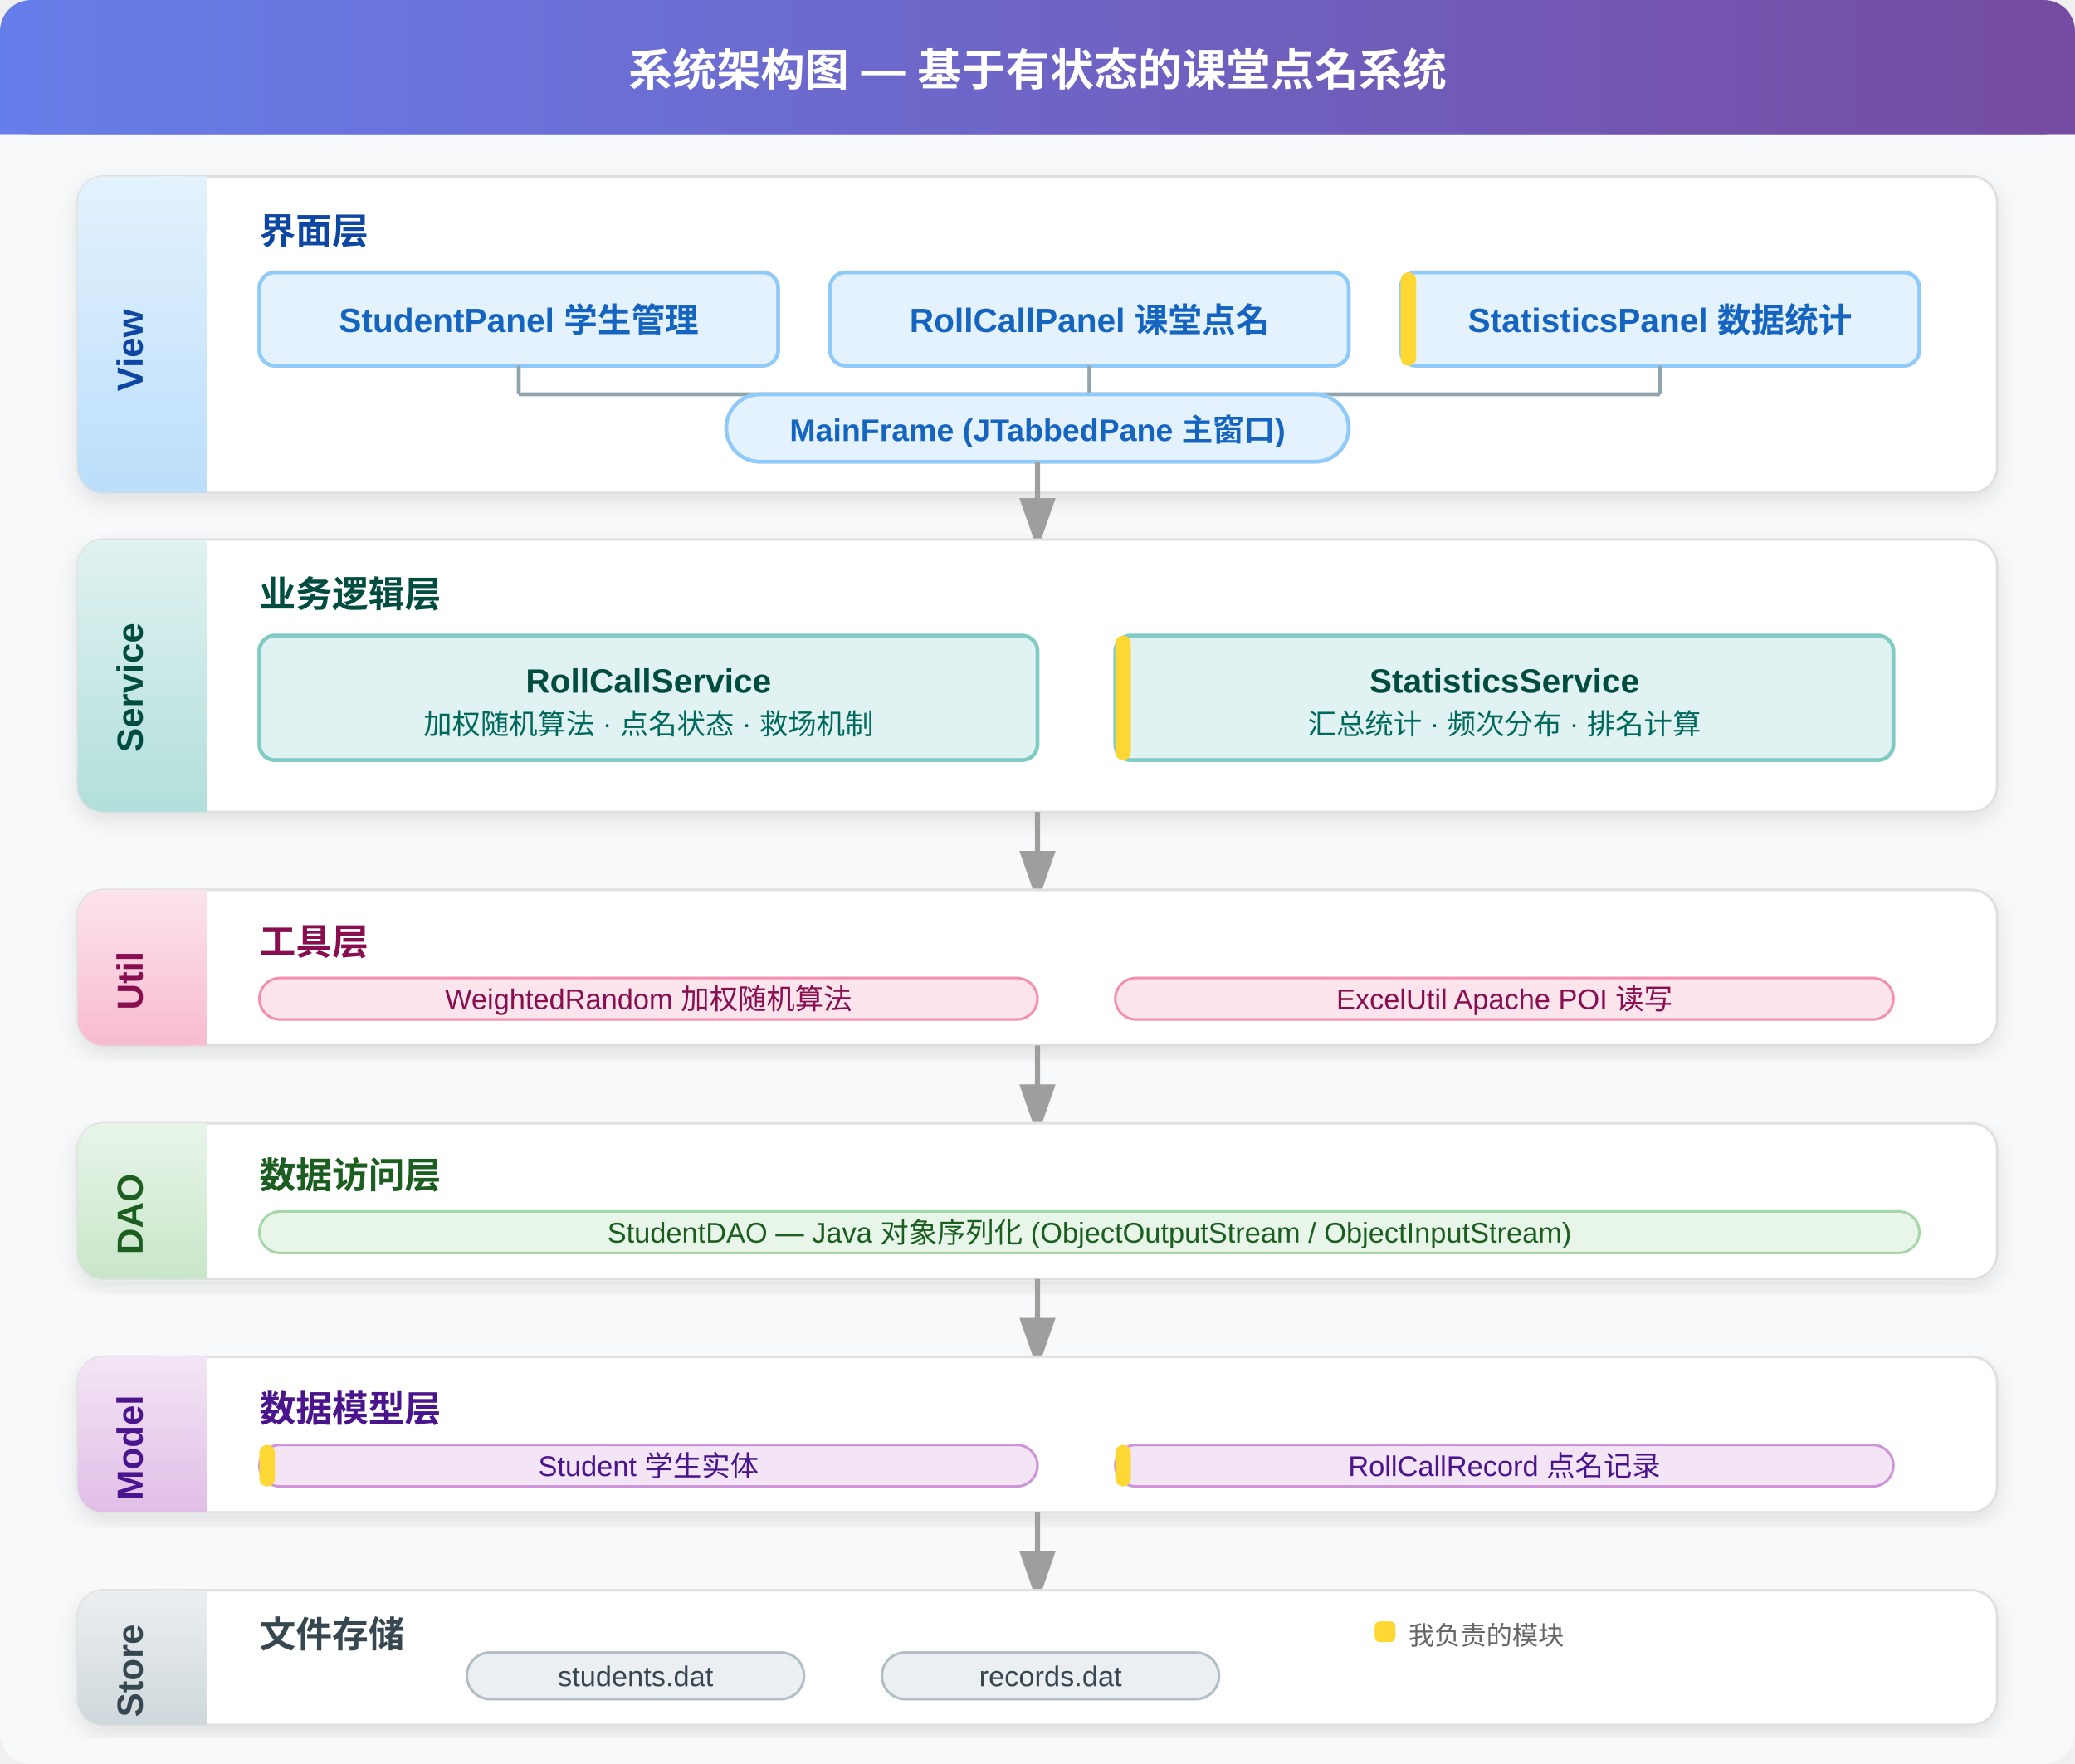
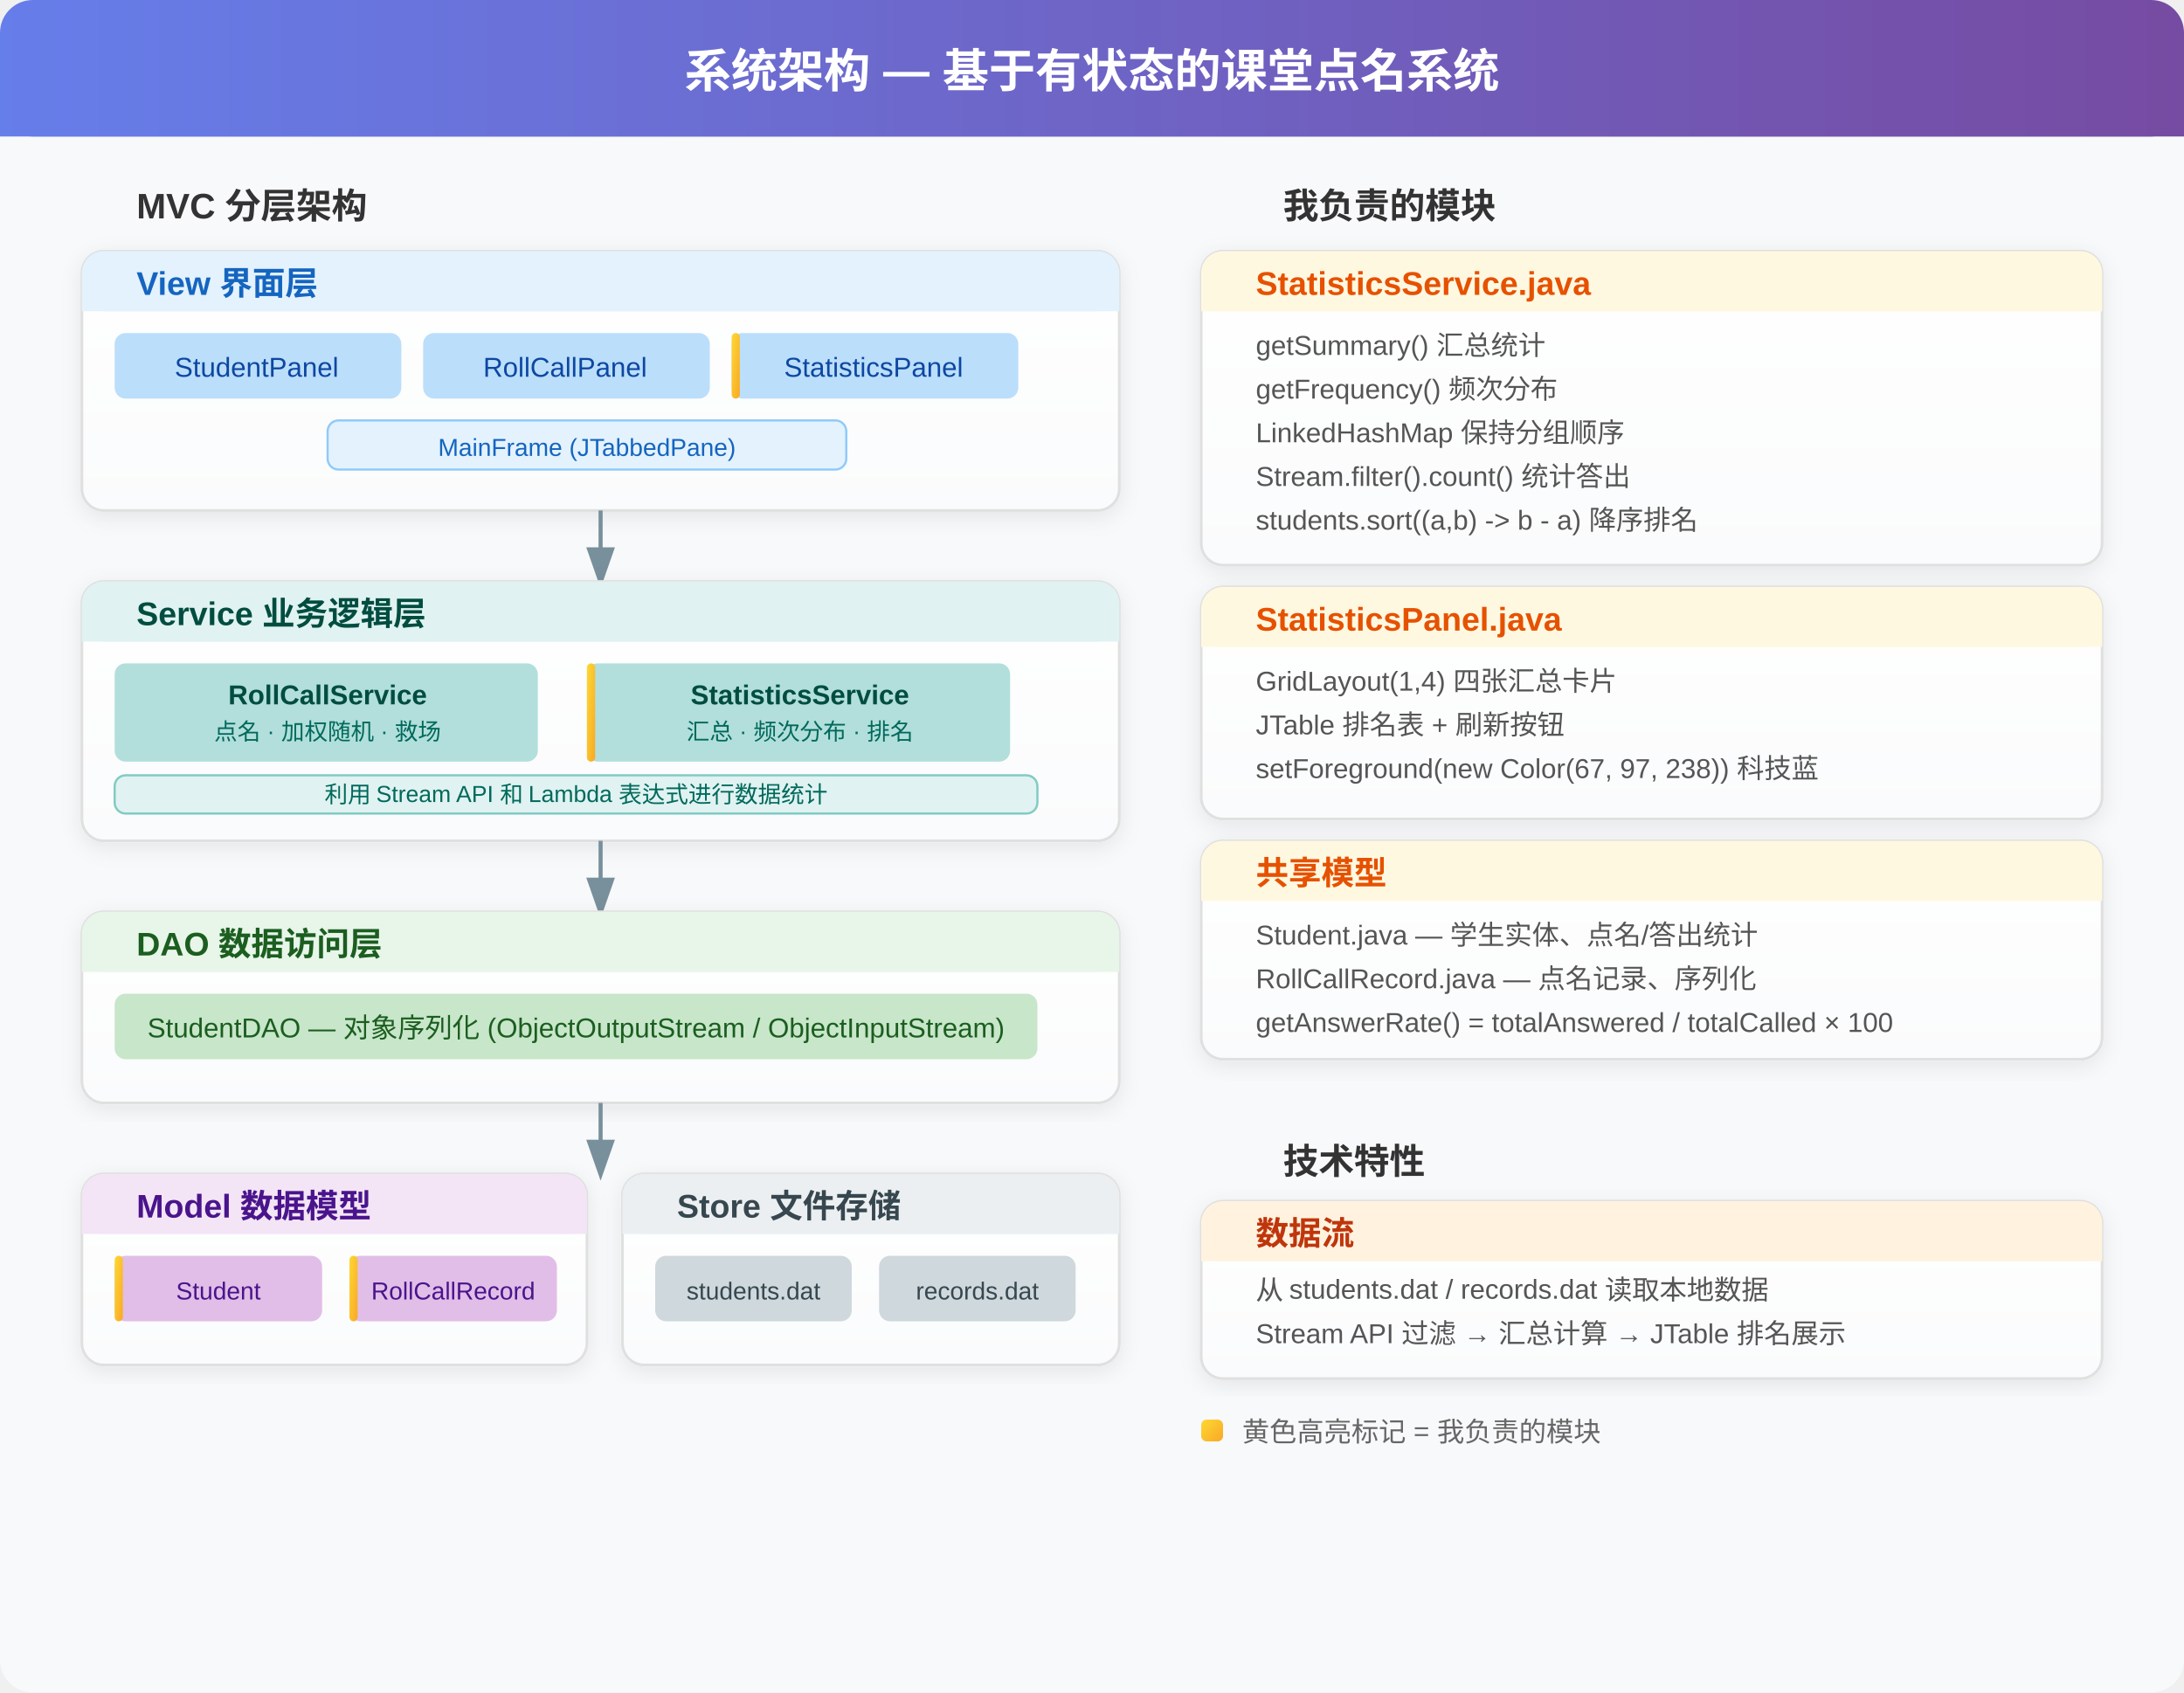
- <svg xmlns="http://www.w3.org/2000/svg" viewBox="0 0 800 680" font-family="'Microsoft YaHei', 'PingFang SC', Arial, sans-serif">
+ <svg xmlns="http://www.w3.org/2000/svg" viewBox="0 0 800 620" font-family="'Microsoft YaHei', 'PingFang SC', Arial, sans-serif">
  <defs>
    <linearGradient id="headerGrad" x1="0%" y1="0%" x2="100%" y2="0%">
      <stop offset="0%" style="stop-color:#667eea" />
      <stop offset="100%" style="stop-color:#764ba2" />
    </linearGradient>
-     <linearGradient id="viewGrad" x1="0%" y1="0%" x2="0%" y2="100%">
-       <stop offset="0%" style="stop-color:#e3f2fd" />
-       <stop offset="100%" style="stop-color:#bbdefb" />
+     <linearGradient id="cardBg" x1="0%" y1="0%" x2="0%" y2="100%">
+       <stop offset="0%" style="stop-color:#ffffff" />
+       <stop offset="100%" style="stop-color:#fafbfc" />
    </linearGradient>
-     <linearGradient id="serviceGrad" x1="0%" y1="0%" x2="0%" y2="100%">
-       <stop offset="0%" style="stop-color:#e0f2f1" />
-       <stop offset="100%" style="stop-color:#b2dfdb" />
+     <linearGradient id="myHighlight" x1="0%" y1="0%" x2="100%" y2="100%">
+       <stop offset="0%" style="stop-color:#fdd835" />
+       <stop offset="100%" style="stop-color:#f9a825" />
    </linearGradient>
-     <linearGradient id="utilGrad" x1="0%" y1="0%" x2="0%" y2="100%">
-       <stop offset="0%" style="stop-color:#fce4ec" />
-       <stop offset="100%" style="stop-color:#f8bbd0" />
-     </linearGradient>
-     <linearGradient id="daoGrad" x1="0%" y1="0%" x2="0%" y2="100%">
-       <stop offset="0%" style="stop-color:#e8f5e9" />
-       <stop offset="100%" style="stop-color:#c8e6c9" />
-     </linearGradient>
-     <linearGradient id="modelGrad" x1="0%" y1="0%" x2="0%" y2="100%">
-       <stop offset="0%" style="stop-color:#f3e5f5" />
-       <stop offset="100%" style="stop-color:#e1bee7" />
-     </linearGradient>
-     <linearGradient id="storeGrad" x1="0%" y1="0%" x2="0%" y2="100%">
-       <stop offset="0%" style="stop-color:#eceff1" />
-       <stop offset="100%" style="stop-color:#cfd8dc" />
-     </linearGradient>
-     <linearGradient id="myBadge" x1="0%" y1="0%" x2="100%" y2="0%">
-       <stop offset="0%" style="stop-color:#f9a825" />
-       <stop offset="100%" style="stop-color:#f57f17" />
-     </linearGradient>
-     <filter id="shadowLayer" x="-2%" y="-5%" width="104%" height="115%">
-       <feDropShadow dx="0" dy="3" stdDeviation="4" flood-opacity="0.1" />
+     <filter id="shadow">
+       <feDropShadow dx="0" dy="2" stdDeviation="4" flood-opacity="0.08" />
    </filter>
-     <marker id="arrowDown" markerWidth="10" markerHeight="7" refX="5" refY="3.5" orient="auto">
-       <polygon points="0 0, 10 3.5, 0 7" fill="#9e9e9e" />
+     <marker id="arrow" markerWidth="10" markerHeight="7" refX="5" refY="3.5" orient="auto">
+       <polygon points="0 0, 10 3.5, 0 7" fill="#78909c" />
    </marker>
  </defs>
-   <rect width="800" height="680" fill="#f8f9fa" rx="12" />
-   <rect x="0" y="0" width="800" height="52" fill="url(#headerGrad)" rx="12" />
-   <rect x="0" y="30" width="800" height="22" fill="url(#headerGrad)" />
-   <text x="400" y="33" text-anchor="middle" fill="#fff" font-size="17" font-weight="bold">系统架构图 — 基于有状态的课堂点名系统</text>
-   <rect x="30" y="68" width="740" height="122" rx="10" fill="#fff" filter="url(#shadowLayer)" stroke="#e0e0e0" stroke-width="1" />
-   <rect x="30" y="68" width="50" height="122" fill="url(#viewGrad)" rx="10" />
-   <rect x="60" y="68" width="20" height="122" fill="url(#viewGrad)" />
-   <text x="55" y="135" text-anchor="middle" fill="#0d47a1" font-size="14" font-weight="bold" transform="rotate(-90,55,135)">View</text>
-   <text x="100" y="94" fill="#0d47a1" font-size="14" font-weight="bold">界面层</text>
-   <rect x="100" y="105" width="200" height="36" rx="6" fill="#e3f2fd" stroke="#90caf9" stroke-width="1.5" />
-   <text x="200" y="128" text-anchor="middle" fill="#1565c0" font-size="13" font-weight="bold">StudentPanel 学生管理</text>
-   <rect x="320" y="105" width="200" height="36" rx="6" fill="#e3f2fd" stroke="#90caf9" stroke-width="1.5" />
-   <text x="420" y="128" text-anchor="middle" fill="#1565c0" font-size="13" font-weight="bold">RollCallPanel 课堂点名</text>
-   <rect x="540" y="105" width="200" height="36" rx="6" fill="#e3f2fd" stroke="#90caf9" stroke-width="1.5" />
-   <rect x="540" y="105" width="6" height="36" rx="3" fill="#fdd835" />
-   <text x="640" y="128" text-anchor="middle" fill="#1565c0" font-size="13" font-weight="bold">StatisticsPanel 数据统计</text>
-   <line x1="200" y1="141" x2="200" y2="152" stroke="#90a4ae" stroke-width="1.5" />
-   <line x1="420" y1="141" x2="420" y2="152" stroke="#90a4ae" stroke-width="1.5" />
-   <line x1="640" y1="141" x2="640" y2="152" stroke="#90a4ae" stroke-width="1.5" />
-   <line x1="200" y1="152" x2="640" y2="152" stroke="#90a4ae" stroke-width="1.5" />
-   <rect x="280" y="152" width="240" height="26" rx="13" fill="#e3f2fd" stroke="#90caf9" stroke-width="1.5" />
-   <text x="400" y="170" text-anchor="middle" fill="#1565c0" font-size="12" font-weight="bold">MainFrame (JTabbedPane 主窗口)</text>
-   <line x1="400" y1="178" x2="400" y2="202" stroke="#9e9e9e" stroke-width="2" marker-end="url(#arrowDown)" />
-   <rect x="30" y="208" width="740" height="105" rx="10" fill="#fff" filter="url(#shadowLayer)" stroke="#e0e0e0" stroke-width="1" />
-   <rect x="30" y="208" width="50" height="105" fill="url(#serviceGrad)" rx="10" />
-   <rect x="60" y="208" width="20" height="105" fill="url(#serviceGrad)" />
-   <text x="55" y="265" text-anchor="middle" fill="#004d40" font-size="14" font-weight="bold" transform="rotate(-90,55,265)">Service</text>
-   <text x="100" y="234" fill="#004d40" font-size="14" font-weight="bold">业务逻辑层</text>
-   <rect x="100" y="245" width="300" height="48" rx="6" fill="#e0f2f1" stroke="#80cbc4" stroke-width="1.5" />
-   <text x="250" y="267" text-anchor="middle" fill="#004d40" font-size="13" font-weight="bold">RollCallService</text>
-   <text x="250" y="283" text-anchor="middle" fill="#00695c" font-size="11">加权随机算法 · 点名状态 · 救场机制</text>
-   <rect x="430" y="245" width="300" height="48" rx="6" fill="#e0f2f1" stroke="#80cbc4" stroke-width="1.5" />
-   <rect x="430" y="245" width="6" height="48" rx="3" fill="#fdd835" />
-   <text x="580" y="267" text-anchor="middle" fill="#004d40" font-size="13" font-weight="bold">StatisticsService</text>
-   <text x="580" y="283" text-anchor="middle" fill="#00695c" font-size="11">汇总统计 · 频次分布 · 排名计算</text>
-   <line x1="400" y1="313" x2="400" y2="338" stroke="#9e9e9e" stroke-width="2" marker-end="url(#arrowDown)" />
-   <rect x="30" y="343" width="740" height="60" rx="10" fill="#fff" filter="url(#shadowLayer)" stroke="#e0e0e0" stroke-width="1" />
-   <rect x="30" y="343" width="50" height="60" fill="url(#utilGrad)" rx="10" />
-   <rect x="60" y="343" width="20" height="60" fill="url(#utilGrad)" />
-   <text x="55" y="378" text-anchor="middle" fill="#880e4f" font-size="14" font-weight="bold" transform="rotate(-90,55,378)">Util</text>
-   <text x="100" y="368" fill="#880e4f" font-size="14" font-weight="bold">工具层</text>
-   <rect x="100" y="377" width="300" height="16" rx="8" fill="#fce4ec" stroke="#f48fb1" stroke-width="1" />
-   <text x="250" y="389" text-anchor="middle" fill="#880e4f" font-size="11">WeightedRandom 加权随机算法</text>
-   <rect x="430" y="377" width="300" height="16" rx="8" fill="#fce4ec" stroke="#f48fb1" stroke-width="1" />
-   <text x="580" y="389" text-anchor="middle" fill="#880e4f" font-size="11">ExcelUtil Apache POI 读写</text>
-   <line x1="400" y1="403" x2="400" y2="428" stroke="#9e9e9e" stroke-width="2" marker-end="url(#arrowDown)" />
-   <rect x="30" y="433" width="740" height="60" rx="10" fill="#fff" filter="url(#shadowLayer)" stroke="#e0e0e0" stroke-width="1" />
-   <rect x="30" y="433" width="50" height="60" fill="url(#daoGrad)" rx="10" />
-   <rect x="60" y="433" width="20" height="60" fill="url(#daoGrad)" />
-   <text x="55" y="468" text-anchor="middle" fill="#1b5e20" font-size="14" font-weight="bold" transform="rotate(-90,55,468)">DAO</text>
-   <text x="100" y="458" fill="#1b5e20" font-size="14" font-weight="bold">数据访问层</text>
-   <rect x="100" y="467" width="640" height="16" rx="8" fill="#e8f5e9" stroke="#a5d6a7" stroke-width="1" />
-   <text x="420" y="479" text-anchor="middle" fill="#1b5e20" font-size="11">StudentDAO — Java 对象序列化 (ObjectOutputStream / ObjectInputStream)</text>
-   <line x1="400" y1="493" x2="400" y2="518" stroke="#9e9e9e" stroke-width="2" marker-end="url(#arrowDown)" />
-   <rect x="30" y="523" width="740" height="60" rx="10" fill="#fff" filter="url(#shadowLayer)" stroke="#e0e0e0" stroke-width="1" />
-   <rect x="30" y="523" width="50" height="60" fill="url(#modelGrad)" rx="10" />
-   <rect x="60" y="523" width="20" height="60" fill="url(#modelGrad)" />
-   <text x="55" y="558" text-anchor="middle" fill="#4a148c" font-size="14" font-weight="bold" transform="rotate(-90,55,558)">Model</text>
-   <text x="100" y="548" fill="#4a148c" font-size="14" font-weight="bold">数据模型层</text>
-   <rect x="100" y="557" width="300" height="16" rx="8" fill="#f3e5f5" stroke="#ce93d8" stroke-width="1" />
-   <rect x="100" y="557" width="6" height="16" rx="3" fill="#fdd835" />
-   <text x="250" y="569" text-anchor="middle" fill="#4a148c" font-size="11">Student 学生实体</text>
-   <rect x="430" y="557" width="300" height="16" rx="8" fill="#f3e5f5" stroke="#ce93d8" stroke-width="1" />
-   <rect x="430" y="557" width="6" height="16" rx="3" fill="#fdd835" />
-   <text x="580" y="569" text-anchor="middle" fill="#4a148c" font-size="11">RollCallRecord 点名记录</text>
-   <line x1="400" y1="583" x2="400" y2="608" stroke="#9e9e9e" stroke-width="2" marker-end="url(#arrowDown)" />
-   <rect x="30" y="613" width="740" height="52" rx="10" fill="#fff" filter="url(#shadowLayer)" stroke="#e0e0e0" stroke-width="1" />
-   <rect x="30" y="613" width="50" height="52" fill="url(#storeGrad)" rx="10" />
-   <rect x="60" y="613" width="20" height="52" fill="url(#storeGrad)" />
-   <text x="55" y="644" text-anchor="middle" fill="#37474f" font-size="14" font-weight="bold" transform="rotate(-90,55,644)">Store</text>
-   <text x="100" y="635" fill="#37474f" font-size="14" font-weight="bold">文件存储</text>
-   <rect x="180" y="637" width="130" height="18" rx="9" fill="#eceff1" stroke="#b0bec5" stroke-width="1" />
-   <text x="245" y="650" text-anchor="middle" fill="#37474f" font-size="11">students.dat</text>
-   <rect x="340" y="637" width="130" height="18" rx="9" fill="#eceff1" stroke="#b0bec5" stroke-width="1" />
-   <text x="405" y="650" text-anchor="middle" fill="#37474f" font-size="11">records.dat</text>
-   <rect x="530" y="625" width="8" height="8" rx="2" fill="#fdd835" />
-   <text x="543" y="634" fill="#666" font-size="10">我负责的模块</text>
+   <rect width="800" height="620" fill="#f8f9fa" rx="12" />
+   <rect x="0" y="0" width="800" height="50" fill="url(#headerGrad)" rx="12" />
+   <rect x="0" y="25" width="800" height="25" fill="url(#headerGrad)" />
+   <text x="400" y="32" text-anchor="middle" fill="#fff" font-size="17" font-weight="bold">系统架构 — 基于有状态的课堂点名系统</text>
+   <text x="50" y="80" fill="#333" font-size="13" font-weight="bold">MVC 分层架构</text>
+   <rect x="30" y="92" width="380" height="95" rx="8" fill="url(#cardBg)" filter="url(#shadow)" stroke="#e0e0e0" stroke-width="1" />
+   <rect x="30" y="92" width="380" height="22" rx="8" fill="#e3f2fd" />
+   <rect x="30" y="106" width="380" height="8" fill="#e3f2fd" />
+   <text x="50" y="108" fill="#1565c0" font-size="12" font-weight="bold">View 界面层</text>
+   <rect x="42" y="122" width="105" height="24" rx="4" fill="#bbdefb" />
+   <text x="94" y="138" text-anchor="middle" fill="#0d47a1" font-size="10">StudentPanel</text>
+   <rect x="155" y="122" width="105" height="24" rx="4" fill="#bbdefb" />
+   <text x="207" y="138" text-anchor="middle" fill="#0d47a1" font-size="10">RollCallPanel</text>
+   <rect x="268" y="122" width="105" height="24" rx="4" fill="#bbdefb" />
+   <rect x="268" y="122" width="3" height="24" rx="1.5" fill="url(#myHighlight)" />
+   <text x="320" y="138" text-anchor="middle" fill="#0d47a1" font-size="10">StatisticsPanel</text>
+   <rect x="120" y="154" width="190" height="18" rx="4" fill="#e3f2fd" stroke="#90caf9" stroke-width="0.8" />
+   <text x="215" y="167" text-anchor="middle" fill="#1565c0" font-size="9">MainFrame (JTabbedPane)</text>
+   <line x1="220" y1="187" x2="220" y2="208" stroke="#78909c" stroke-width="1.5" marker-end="url(#arrow)" />
+   <rect x="30" y="213" width="380" height="95" rx="8" fill="url(#cardBg)" filter="url(#shadow)" stroke="#e0e0e0" stroke-width="1" />
+   <rect x="30" y="213" width="380" height="22" rx="8" fill="#e0f2f1" />
+   <rect x="30" y="227" width="380" height="8" fill="#e0f2f1" />
+   <text x="50" y="229" fill="#004d40" font-size="12" font-weight="bold">Service 业务逻辑层</text>
+   <rect x="42" y="243" width="155" height="36" rx="4" fill="#b2dfdb" />
+   <text x="120" y="258" text-anchor="middle" fill="#004d40" font-size="10" font-weight="bold">RollCallService</text>
+   <text x="120" y="271" text-anchor="middle" fill="#00695c" font-size="8.5">点名 · 加权随机 · 救场</text>
+   <rect x="215" y="243" width="155" height="36" rx="4" fill="#b2dfdb" />
+   <rect x="215" y="243" width="3" height="36" rx="1.5" fill="url(#myHighlight)" />
+   <text x="293" y="258" text-anchor="middle" fill="#004d40" font-size="10" font-weight="bold">StatisticsService</text>
+   <text x="293" y="271" text-anchor="middle" fill="#00695c" font-size="8.5">汇总 · 频次分布 · 排名</text>
+   <rect x="42" y="284" width="338" height="14" rx="4" fill="#e0f2f1" stroke="#80cbc4" stroke-width="0.8" />
+   <text x="211" y="294" text-anchor="middle" fill="#00695c" font-size="8.5">利用 Stream API 和 Lambda 表达式进行数据统计</text>
+   <line x1="220" y1="308" x2="220" y2="329" stroke="#78909c" stroke-width="1.5" marker-end="url(#arrow)" />
+   <rect x="30" y="334" width="380" height="70" rx="8" fill="url(#cardBg)" filter="url(#shadow)" stroke="#e0e0e0" stroke-width="1" />
+   <rect x="30" y="334" width="380" height="22" rx="8" fill="#e8f5e9" />
+   <rect x="30" y="348" width="380" height="8" fill="#e8f5e9" />
+   <text x="50" y="350" fill="#1b5e20" font-size="12" font-weight="bold">DAO 数据访问层</text>
+   <rect x="42" y="364" width="338" height="24" rx="4" fill="#c8e6c9" />
+   <text x="211" y="380" text-anchor="middle" fill="#1b5e20" font-size="10">StudentDAO — 对象序列化 (ObjectOutputStream / ObjectInputStream)</text>
+   <line x1="220" y1="404" x2="220" y2="425" stroke="#78909c" stroke-width="1.5" marker-end="url(#arrow)" />
+   <rect x="30" y="430" width="185" height="70" rx="8" fill="url(#cardBg)" filter="url(#shadow)" stroke="#e0e0e0" stroke-width="1" />
+   <rect x="30" y="430" width="185" height="22" rx="8" fill="#f3e5f5" />
+   <rect x="30" y="444" width="185" height="8" fill="#f3e5f5" />
+   <text x="50" y="446" fill="#4a148c" font-size="12" font-weight="bold">Model 数据模型</text>
+   <rect x="42" y="460" width="76" height="24" rx="4" fill="#e1bee7" />
+   <rect x="42" y="460" width="3" height="24" rx="1.5" fill="url(#myHighlight)" />
+   <text x="80" y="476" text-anchor="middle" fill="#4a148c" font-size="9">Student</text>
+   <rect x="128" y="460" width="76" height="24" rx="4" fill="#e1bee7" />
+   <rect x="128" y="460" width="3" height="24" rx="1.5" fill="url(#myHighlight)" />
+   <text x="166" y="476" text-anchor="middle" fill="#4a148c" font-size="9">RollCallRecord</text>
+   <rect x="228" y="430" width="182" height="70" rx="8" fill="url(#cardBg)" filter="url(#shadow)" stroke="#e0e0e0" stroke-width="1" />
+   <rect x="228" y="430" width="182" height="22" rx="8" fill="#eceff1" />
+   <rect x="228" y="444" width="182" height="8" fill="#eceff1" />
+   <text x="248" y="446" fill="#37474f" font-size="12" font-weight="bold">Store 文件存储</text>
+   <rect x="240" y="460" width="72" height="24" rx="4" fill="#cfd8dc" />
+   <text x="276" y="476" text-anchor="middle" fill="#37474f" font-size="9">students.dat</text>
+   <rect x="322" y="460" width="72" height="24" rx="4" fill="#cfd8dc" />
+   <text x="358" y="476" text-anchor="middle" fill="#37474f" font-size="9">records.dat</text>
+   <text x="470" y="80" fill="#333" font-size="13" font-weight="bold">我负责的模块</text>
+   <rect x="440" y="92" width="330" height="115" rx="8" fill="url(#cardBg)" filter="url(#shadow)" stroke="#e0e0e0" stroke-width="1" />
+   <rect x="440" y="92" width="330" height="22" rx="8" fill="#fff8e1" />
+   <rect x="440" y="106" width="330" height="8" fill="#fff8e1" />
+   <text x="460" y="108" fill="#e65100" font-size="12" font-weight="bold">StatisticsService.java</text>
+   <text x="460" y="130" fill="#555" font-size="10">getSummary() 汇总统计</text>
+   <text x="460" y="146" fill="#555" font-size="10">getFrequency() 频次分布</text>
+   <text x="460" y="162" fill="#555" font-size="10">LinkedHashMap 保持分组顺序</text>
+   <text x="460" y="178" fill="#555" font-size="10">Stream.filter().count() 统计答出</text>
+   <text x="460" y="194" fill="#555" font-size="10">students.sort((a,b) -&gt; b - a) 降序排名</text>
+   <rect x="440" y="215" width="330" height="85" rx="8" fill="url(#cardBg)" filter="url(#shadow)" stroke="#e0e0e0" stroke-width="1" />
+   <rect x="440" y="215" width="330" height="22" rx="8" fill="#fff8e1" />
+   <rect x="440" y="229" width="330" height="8" fill="#fff8e1" />
+   <text x="460" y="231" fill="#e65100" font-size="12" font-weight="bold">StatisticsPanel.java</text>
+   <text x="460" y="253" fill="#555" font-size="10">GridLayout(1,4) 四张汇总卡片</text>
+   <text x="460" y="269" fill="#555" font-size="10">JTable 排名表 + 刷新按钮</text>
+   <text x="460" y="285" fill="#555" font-size="10">setForeground(new Color(67, 97, 238)) 科技蓝</text>
+   <rect x="440" y="308" width="330" height="80" rx="8" fill="url(#cardBg)" filter="url(#shadow)" stroke="#e0e0e0" stroke-width="1" />
+   <rect x="440" y="308" width="330" height="22" rx="8" fill="#fff8e1" />
+   <rect x="440" y="322" width="330" height="8" fill="#fff8e1" />
+   <text x="460" y="324" fill="#e65100" font-size="12" font-weight="bold">共享模型</text>
+   <text x="460" y="346" fill="#555" font-size="10">Student.java — 学生实体、点名/答出统计</text>
+   <text x="460" y="362" fill="#555" font-size="10">RollCallRecord.java — 点名记录、序列化</text>
+   <text x="460" y="378" fill="#555" font-size="10">getAnswerRate() = totalAnswered / totalCalled × 100</text>
+   <text x="470" y="430" fill="#333" font-size="13" font-weight="bold">技术特性</text>
+   <rect x="440" y="440" width="330" height="65" rx="8" fill="url(#cardBg)" filter="url(#shadow)" stroke="#e0e0e0" stroke-width="1" />
+   <rect x="440" y="440" width="330" height="22" rx="8" fill="#fff3e0" />
+   <rect x="440" y="454" width="330" height="8" fill="#fff3e0" />
+   <text x="460" y="456" fill="#bf360c" font-size="12" font-weight="bold">数据流</text>
+   <text x="460" y="476" fill="#555" font-size="10">从 students.dat / records.dat 读取本地数据</text>
+   <text x="460" y="492" fill="#555" font-size="10">Stream API 过滤 → 汇总计算 → JTable 排名展示</text>
+   <rect x="440" y="520" width="8" height="8" rx="2" fill="url(#myHighlight)" />
+   <text x="455" y="528" fill="#666" font-size="10">黄色高亮标记 = 我负责的模块</text>
</svg>
